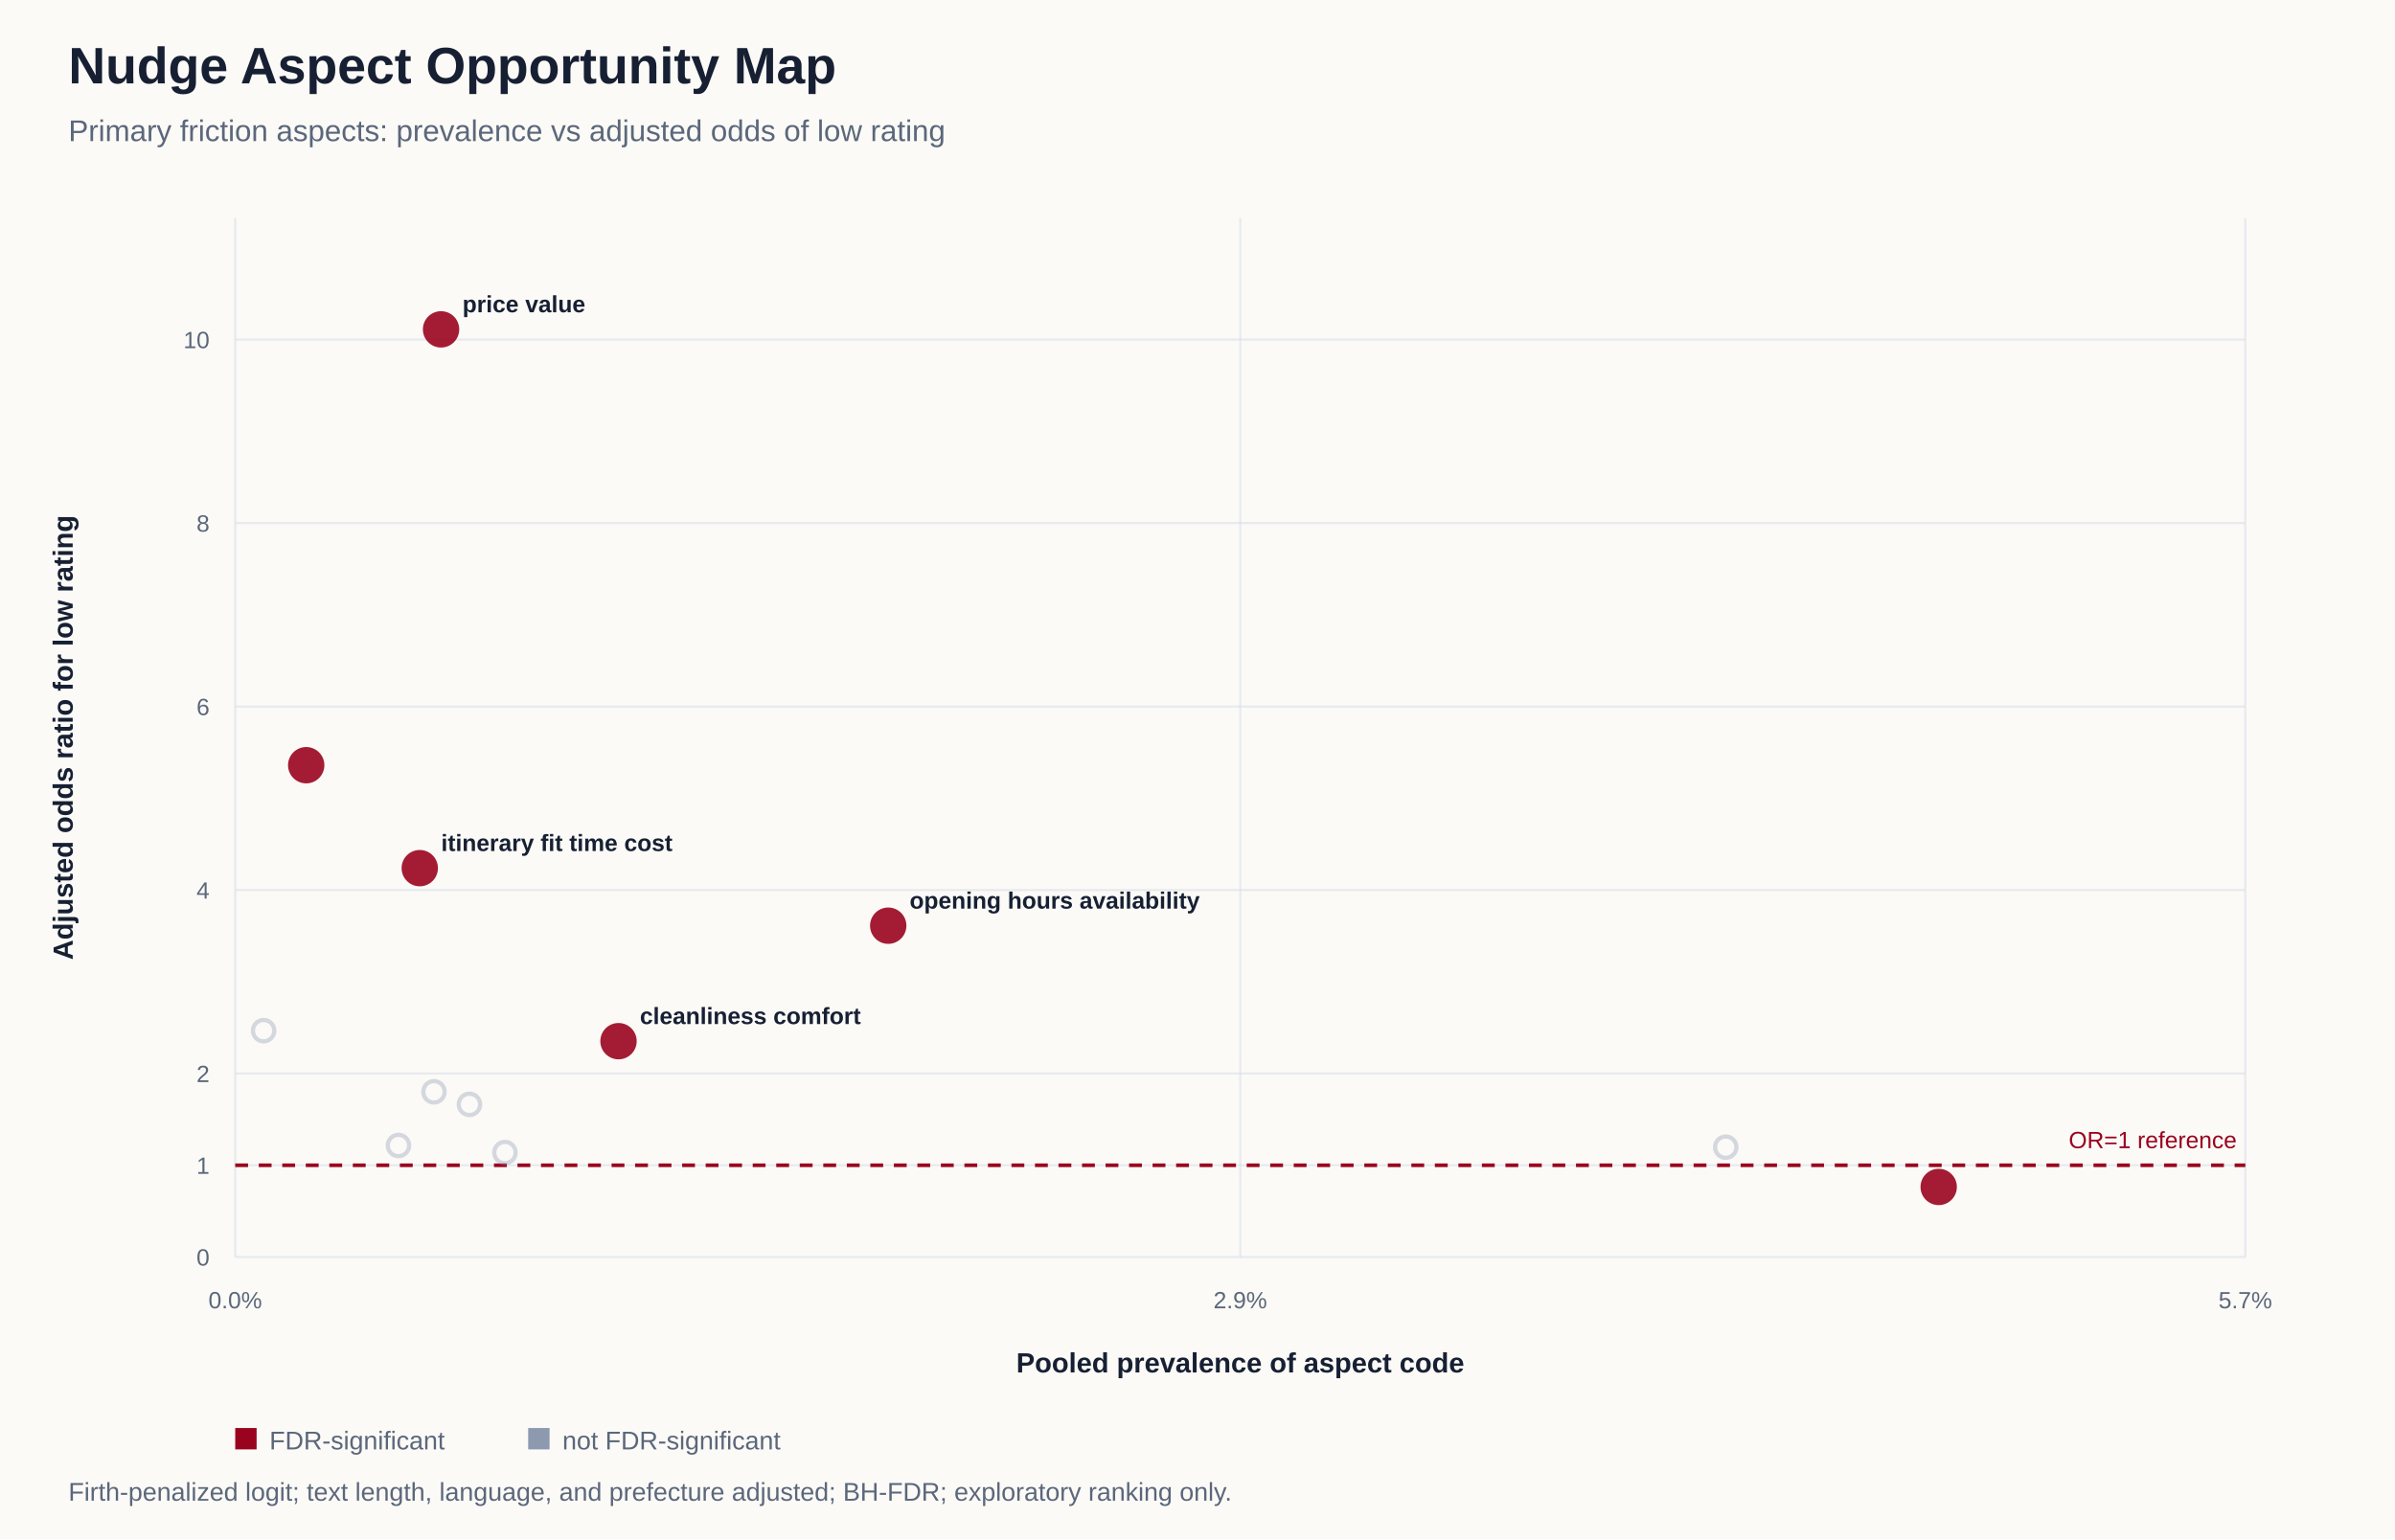
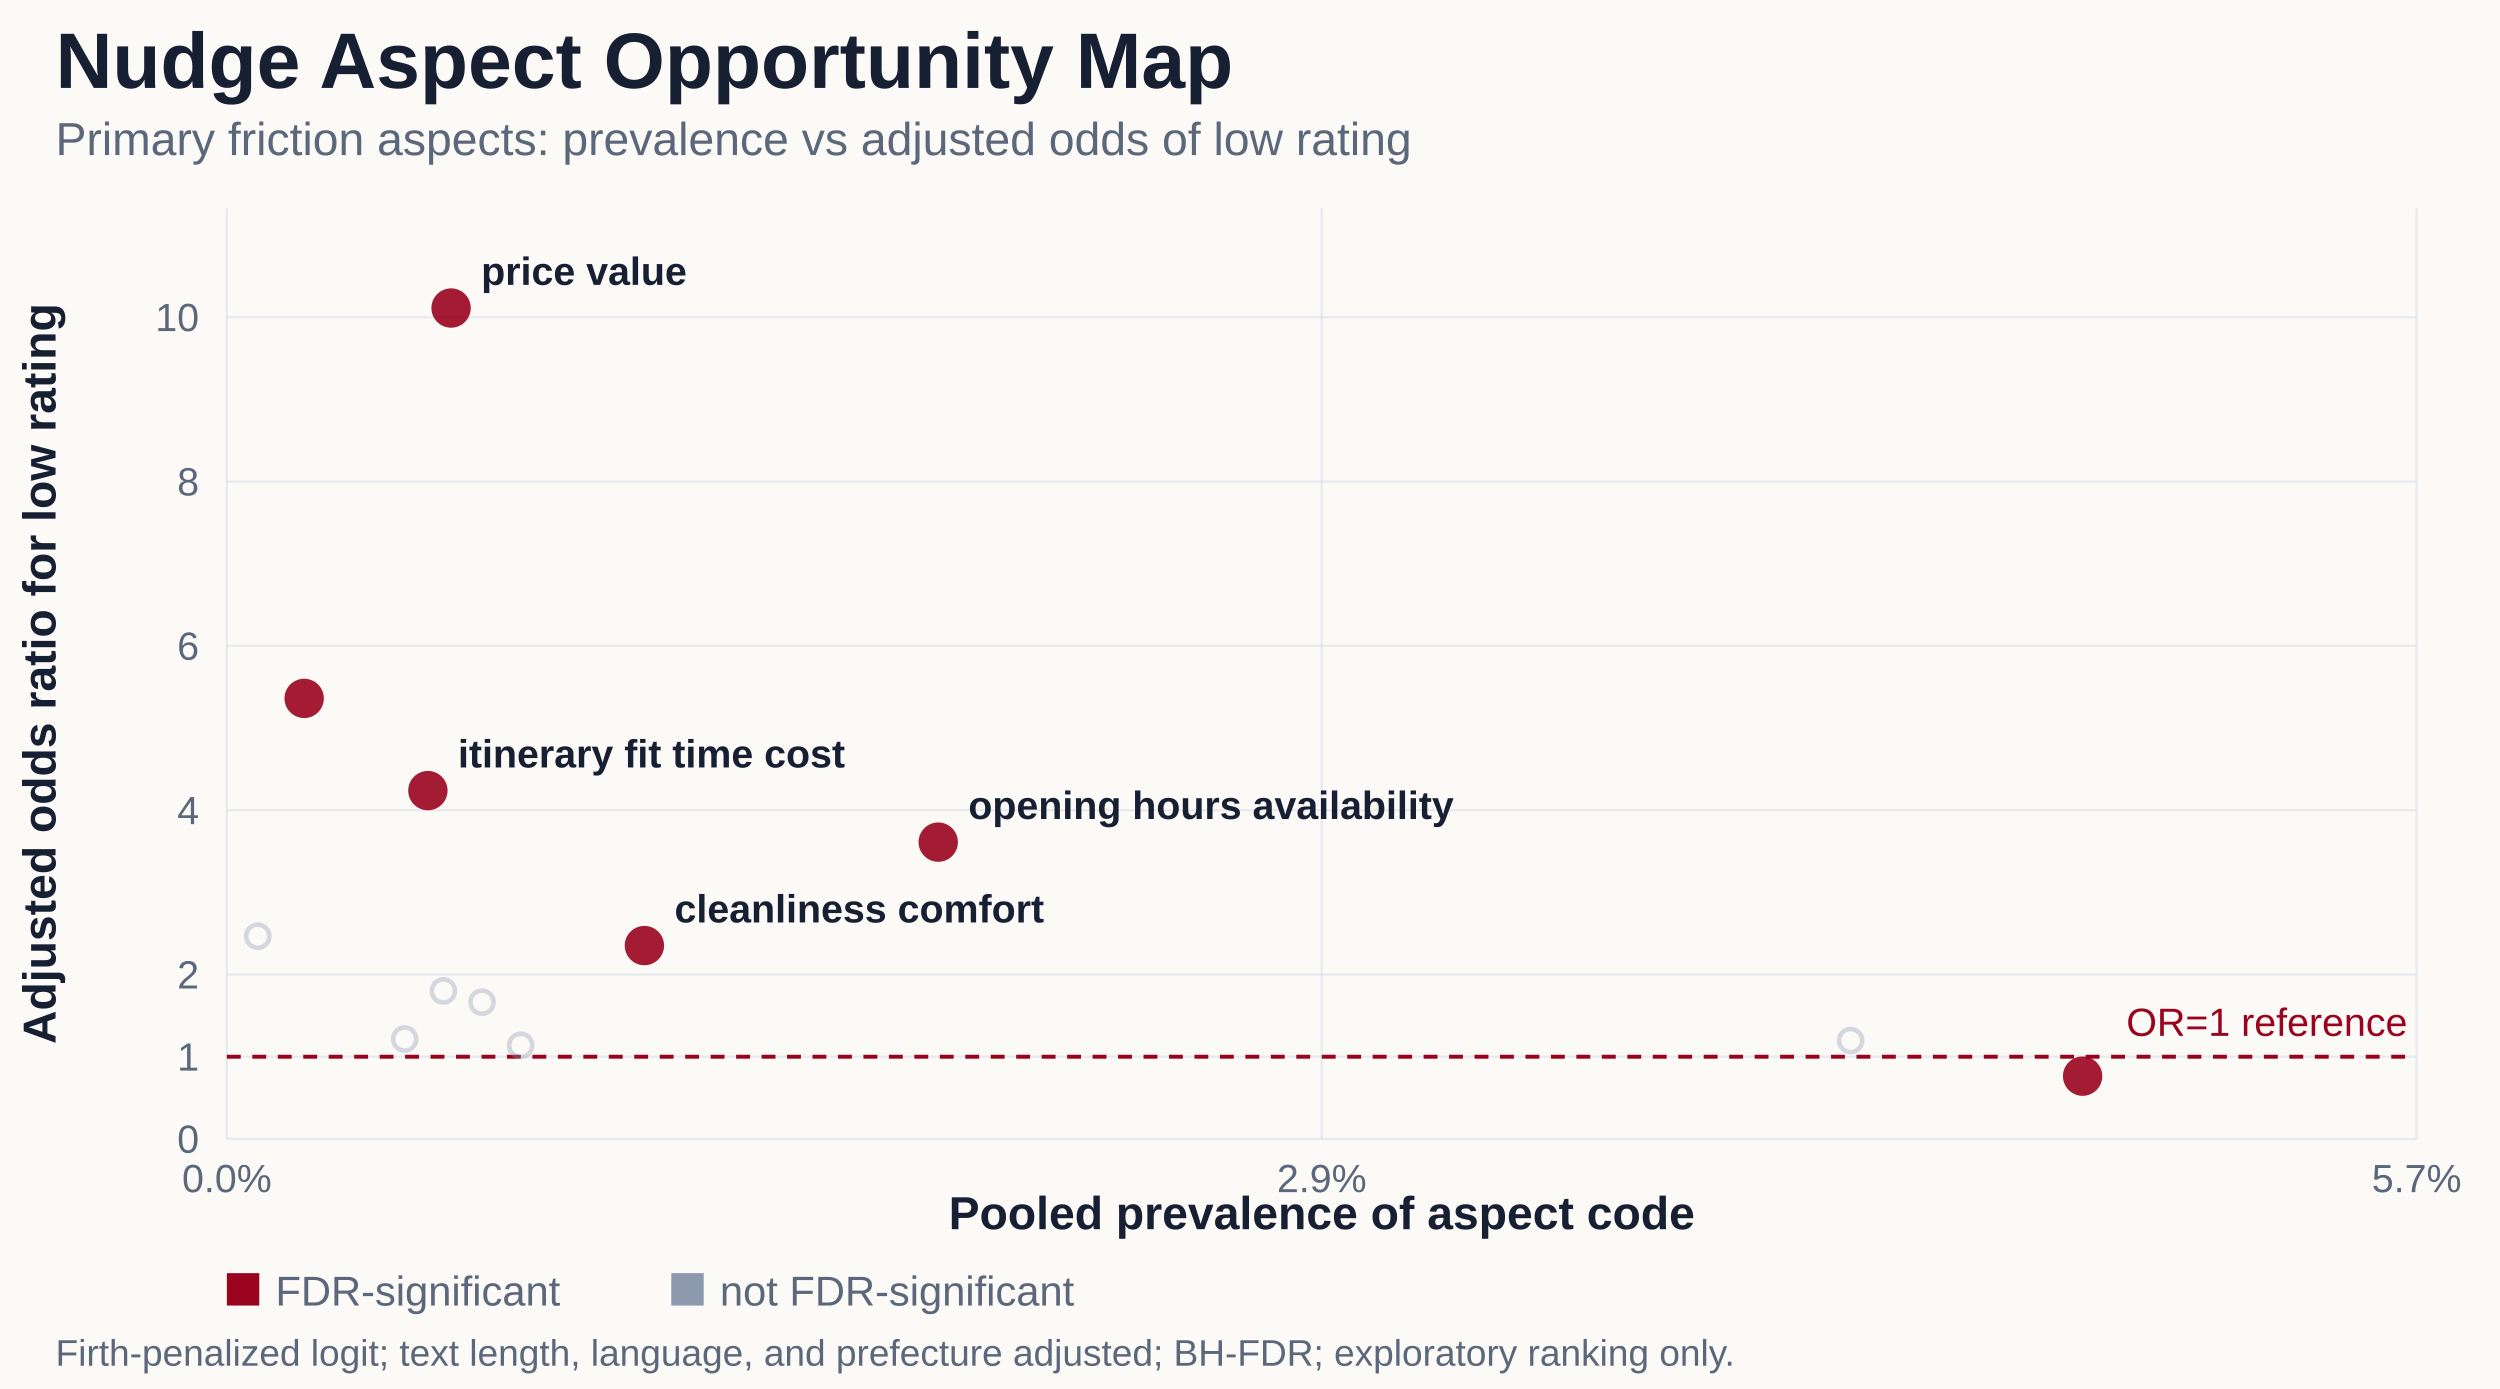
- <svg xmlns="http://www.w3.org/2000/svg" width="1120" height="720" viewBox="0 0 1120 720">
+ <svg xmlns="http://www.w3.org/2000/svg" width="1080" height="600" viewBox="0 0 1080 600">
  <rect width="100%" height="100%" fill="#fbfaf7" />
-   <text x="32.00" y="39.00" text-anchor="start" font-family="Arial, sans-serif" font-size="24" font-weight="700" fill="#172033">Nudge Aspect Opportunity Map</text>
-   <text x="32.00" y="66.00" text-anchor="start" font-family="Arial, sans-serif" font-size="14" font-weight="400" fill="#5b677a">Primary friction aspects: prevalence vs adjusted odds of low rating</text>
-   <line x1="110.00" x2="110.00" y1="102.00" y2="588.00" stroke="#d7dde8" opacity="0.55" />
-   <text x="110.00" y="612.00" text-anchor="middle" font-family="Arial, sans-serif" font-size="11" font-weight="400" fill="#5b677a">0.0%</text>
-   <line x1="580.00" x2="580.00" y1="102.00" y2="588.00" stroke="#d7dde8" opacity="0.55" />
-   <text x="580.00" y="612.00" text-anchor="middle" font-family="Arial, sans-serif" font-size="11" font-weight="400" fill="#5b677a">2.9%</text>
-   <line x1="1050.00" x2="1050.00" y1="102.00" y2="588.00" stroke="#d7dde8" opacity="0.55" />
-   <text x="1050.00" y="612.00" text-anchor="middle" font-family="Arial, sans-serif" font-size="11" font-weight="400" fill="#5b677a">5.7%</text>
-   <line x1="110.00" x2="1050.00" y1="588.00" y2="588.00" stroke="#d7dde8" opacity="0.55" />
-   <text x="98.00" y="592.00" text-anchor="end" font-family="Arial, sans-serif" font-size="11" font-weight="400" fill="#5b677a">0</text>
-   <line x1="110.00" x2="1050.00" y1="545.09" y2="545.09" stroke="#d7dde8" opacity="0.55" />
-   <text x="98.00" y="549.09" text-anchor="end" font-family="Arial, sans-serif" font-size="11" font-weight="400" fill="#5b677a">1</text>
-   <line x1="110.00" x2="1050.00" y1="502.17" y2="502.17" stroke="#d7dde8" opacity="0.55" />
-   <text x="98.00" y="506.17" text-anchor="end" font-family="Arial, sans-serif" font-size="11" font-weight="400" fill="#5b677a">2</text>
-   <line x1="110.00" x2="1050.00" y1="416.34" y2="416.34" stroke="#d7dde8" opacity="0.55" />
-   <text x="98.00" y="420.34" text-anchor="end" font-family="Arial, sans-serif" font-size="11" font-weight="400" fill="#5b677a">4</text>
-   <line x1="110.00" x2="1050.00" y1="330.51" y2="330.51" stroke="#d7dde8" opacity="0.55" />
-   <text x="98.00" y="334.51" text-anchor="end" font-family="Arial, sans-serif" font-size="11" font-weight="400" fill="#5b677a">6</text>
-   <line x1="110.00" x2="1050.00" y1="244.68" y2="244.68" stroke="#d7dde8" opacity="0.55" />
-   <text x="98.00" y="248.68" text-anchor="end" font-family="Arial, sans-serif" font-size="11" font-weight="400" fill="#5b677a">8</text>
-   <line x1="110.00" x2="1050.00" y1="158.85" y2="158.85" stroke="#d7dde8" opacity="0.55" />
-   <text x="98.00" y="162.85" text-anchor="end" font-family="Arial, sans-serif" font-size="11" font-weight="400" fill="#5b677a">10</text>
-   <line x1="110.00" x2="1050.00" y1="545.09" y2="545.09" stroke="#9a031e" stroke-dasharray="6 5" stroke-width="1.7" />
-   <text x="1046.00" y="537.09" text-anchor="end" font-family="Arial, sans-serif" font-size="11" font-weight="400" fill="#9a031e">OR=1 reference</text>
-   <circle cx="236.13" cy="539.15" r="5.00" fill="#fbfaf7" stroke="#8d99ae" stroke-width="2" opacity="0.35" />
-   <circle cx="202.94" cy="510.73" r="5.00" fill="#fbfaf7" stroke="#8d99ae" stroke-width="2" opacity="0.35" />
-   <circle cx="186.34" cy="535.84" r="5.00" fill="#fbfaf7" stroke="#8d99ae" stroke-width="2" opacity="0.35" />
-   <circle cx="219.53" cy="516.61" r="5.00" fill="#fbfaf7" stroke="#8d99ae" stroke-width="2" opacity="0.35" />
-   <circle cx="807.03" cy="536.63" r="5.00" fill="#fbfaf7" stroke="#8d99ae" stroke-width="2" opacity="0.35" />
-   <circle cx="123.28" cy="482.13" r="5.00" fill="#fbfaf7" stroke="#8d99ae" stroke-width="2" opacity="0.35" />
-   <circle cx="143.19" cy="357.95" r="7.50" fill="#9a031e" stroke="#9a031e" stroke-width="2" opacity="0.90" />
-   <circle cx="206.26" cy="154.07" r="7.50" fill="#9a031e" stroke="#9a031e" stroke-width="2" opacity="0.90" />
-   <text x="216.26" y="146.07" text-anchor="start" font-family="Arial, sans-serif" font-size="11" font-weight="700" fill="#172033">price value</text>
-   <circle cx="289.24" cy="487.04" r="7.50" fill="#9a031e" stroke="#9a031e" stroke-width="2" opacity="0.90" />
-   <text x="299.24" y="479.04" text-anchor="start" font-family="Arial, sans-serif" font-size="11" font-weight="700" fill="#172033">cleanliness comfort</text>
-   <circle cx="415.37" cy="433.02" r="7.50" fill="#9a031e" stroke="#9a031e" stroke-width="2" opacity="0.90" />
-   <text x="425.37" y="425.02" text-anchor="start" font-family="Arial, sans-serif" font-size="11" font-weight="700" fill="#172033">opening hours availability</text>
-   <circle cx="196.30" cy="406.10" r="7.50" fill="#9a031e" stroke="#9a031e" stroke-width="2" opacity="0.90" />
-   <text x="206.30" y="398.10" text-anchor="start" font-family="Arial, sans-serif" font-size="11" font-weight="700" fill="#172033">itinerary fit time cost</text>
-   <circle cx="906.61" cy="555.23" r="7.50" fill="#9a031e" stroke="#9a031e" stroke-width="2" opacity="0.90" />
-   <text x="580.00" y="642.00" text-anchor="middle" font-family="Arial, sans-serif" font-size="13" font-weight="700" fill="#172033">Pooled prevalence of aspect code</text>
-   <text x="34.00" y="345.00" transform="rotate(-90 34.00 345.00)" text-anchor="middle" font-family="Arial, sans-serif" font-size="13" font-weight="700" fill="#172033">Adjusted odds ratio for low rating</text>
-   <rect x="110.00" y="668.00" width="10" height="10" fill="#9a031e" />
-   <text x="126.00" y="678.00" text-anchor="start" font-family="Arial, sans-serif" font-size="12" font-weight="400" fill="#5b677a">FDR-significant</text>
-   <rect x="247.00" y="668.00" width="10" height="10" fill="#8d99ae" />
-   <text x="263.00" y="678.00" text-anchor="start" font-family="Arial, sans-serif" font-size="12" font-weight="400" fill="#5b677a">not FDR-significant</text>
-   <text x="32.00" y="702.00" text-anchor="start" font-family="Arial, sans-serif" font-size="12" font-weight="400" fill="#5b677a">Firth-penalized logit; text length, language, and prefecture adjusted; BH-FDR; exploratory ranking only.</text>
+   <text x="24.00" y="38.00" text-anchor="start" font-family="Arial, sans-serif" font-size="34" font-weight="700" fill="#172033">Nudge Aspect Opportunity Map</text>
+   <text x="24.00" y="67.00" text-anchor="start" font-family="Arial, sans-serif" font-size="20" font-weight="400" fill="#5b677a">Primary friction aspects: prevalence vs adjusted odds of low rating</text>
+   <line x1="98.00" x2="98.00" y1="90.00" y2="492.00" stroke="#d7dde8" opacity="0.55" />
+   <text x="98.00" y="515.00" text-anchor="middle" font-family="Arial, sans-serif" font-size="17" font-weight="400" fill="#5b677a">0.0%</text>
+   <line x1="571.00" x2="571.00" y1="90.00" y2="492.00" stroke="#d7dde8" opacity="0.55" />
+   <text x="571.00" y="515.00" text-anchor="middle" font-family="Arial, sans-serif" font-size="17" font-weight="400" fill="#5b677a">2.9%</text>
+   <line x1="1044.00" x2="1044.00" y1="90.00" y2="492.00" stroke="#d7dde8" opacity="0.55" />
+   <text x="1044.00" y="515.00" text-anchor="middle" font-family="Arial, sans-serif" font-size="17" font-weight="400" fill="#5b677a">5.7%</text>
+   <line x1="98.00" x2="1044.00" y1="492.00" y2="492.00" stroke="#d7dde8" opacity="0.55" />
+   <text x="86.00" y="498.00" text-anchor="end" font-family="Arial, sans-serif" font-size="17" font-weight="400" fill="#5b677a">0</text>
+   <line x1="98.00" x2="1044.00" y1="456.50" y2="456.50" stroke="#d7dde8" opacity="0.55" />
+   <text x="86.00" y="462.50" text-anchor="end" font-family="Arial, sans-serif" font-size="17" font-weight="400" fill="#5b677a">1</text>
+   <line x1="98.00" x2="1044.00" y1="421.01" y2="421.01" stroke="#d7dde8" opacity="0.55" />
+   <text x="86.00" y="427.01" text-anchor="end" font-family="Arial, sans-serif" font-size="17" font-weight="400" fill="#5b677a">2</text>
+   <line x1="98.00" x2="1044.00" y1="350.01" y2="350.01" stroke="#d7dde8" opacity="0.55" />
+   <text x="86.00" y="356.01" text-anchor="end" font-family="Arial, sans-serif" font-size="17" font-weight="400" fill="#5b677a">4</text>
+   <line x1="98.00" x2="1044.00" y1="279.02" y2="279.02" stroke="#d7dde8" opacity="0.55" />
+   <text x="86.00" y="285.02" text-anchor="end" font-family="Arial, sans-serif" font-size="17" font-weight="400" fill="#5b677a">6</text>
+   <line x1="98.00" x2="1044.00" y1="208.02" y2="208.02" stroke="#d7dde8" opacity="0.55" />
+   <text x="86.00" y="214.02" text-anchor="end" font-family="Arial, sans-serif" font-size="17" font-weight="400" fill="#5b677a">8</text>
+   <line x1="98.00" x2="1044.00" y1="137.03" y2="137.03" stroke="#d7dde8" opacity="0.55" />
+   <text x="86.00" y="143.03" text-anchor="end" font-family="Arial, sans-serif" font-size="17" font-weight="400" fill="#5b677a">10</text>
+   <line x1="98.00" x2="1044.00" y1="456.50" y2="456.50" stroke="#9a031e" stroke-dasharray="6 5" stroke-width="1.7" />
+   <text x="1040.00" y="447.50" text-anchor="end" font-family="Arial, sans-serif" font-size="17" font-weight="400" fill="#9a031e">OR=1 reference</text>
+   <circle cx="224.94" cy="451.59" r="5.00" fill="#fbfaf7" stroke="#8d99ae" stroke-width="2" opacity="0.35" />
+   <circle cx="191.53" cy="428.08" r="5.00" fill="#fbfaf7" stroke="#8d99ae" stroke-width="2" opacity="0.35" />
+   <circle cx="174.83" cy="448.85" r="5.00" fill="#fbfaf7" stroke="#8d99ae" stroke-width="2" opacity="0.35" />
+   <circle cx="208.23" cy="432.95" r="5.00" fill="#fbfaf7" stroke="#8d99ae" stroke-width="2" opacity="0.35" />
+   <circle cx="799.48" cy="449.51" r="5.00" fill="#fbfaf7" stroke="#8d99ae" stroke-width="2" opacity="0.35" />
+   <circle cx="111.36" cy="404.43" r="5.00" fill="#fbfaf7" stroke="#8d99ae" stroke-width="2" opacity="0.35" />
+   <circle cx="131.40" cy="301.71" r="7.50" fill="#9a031e" stroke="#9a031e" stroke-width="2" opacity="0.90" />
+   <circle cx="194.87" cy="133.07" r="7.50" fill="#9a031e" stroke="#9a031e" stroke-width="2" opacity="0.90" />
+   <text x="207.87" y="123.07" text-anchor="start" font-family="Arial, sans-serif" font-size="17" font-weight="700" fill="#172033">price value</text>
+   <circle cx="278.38" cy="408.49" r="7.50" fill="#9a031e" stroke="#9a031e" stroke-width="2" opacity="0.90" />
+   <text x="291.38" y="398.49" text-anchor="start" font-family="Arial, sans-serif" font-size="17" font-weight="700" fill="#172033">cleanliness comfort</text>
+   <circle cx="405.32" cy="363.80" r="7.50" fill="#9a031e" stroke="#9a031e" stroke-width="2" opacity="0.90" />
+   <text x="418.32" y="353.80" text-anchor="start" font-family="Arial, sans-serif" font-size="17" font-weight="700" fill="#172033">opening hours availability</text>
+   <circle cx="184.85" cy="341.54" r="7.50" fill="#9a031e" stroke="#9a031e" stroke-width="2" opacity="0.90" />
+   <text x="197.85" y="331.54" text-anchor="start" font-family="Arial, sans-serif" font-size="17" font-weight="700" fill="#172033">itinerary fit time cost</text>
+   <circle cx="899.69" cy="464.90" r="7.50" fill="#9a031e" stroke="#9a031e" stroke-width="2" opacity="0.90" />
+   <text x="571.00" y="531.00" text-anchor="middle" font-family="Arial, sans-serif" font-size="20" font-weight="700" fill="#172033">Pooled prevalence of aspect code</text>
+   <text x="24.00" y="291.00" transform="rotate(-90 24.00 291.00)" text-anchor="middle" font-family="Arial, sans-serif" font-size="20" font-weight="700" fill="#172033">Adjusted odds ratio for low rating</text>
+   <rect x="98.00" y="550.00" width="14" height="14" fill="#9a031e" />
+   <text x="119.00" y="564.00" text-anchor="start" font-family="Arial, sans-serif" font-size="18" font-weight="400" fill="#5b677a">FDR-significant</text>
+   <rect x="290.00" y="550.00" width="14" height="14" fill="#8d99ae" />
+   <text x="311.00" y="564.00" text-anchor="start" font-family="Arial, sans-serif" font-size="18" font-weight="400" fill="#5b677a">not FDR-significant</text>
+   <text x="24.00" y="590.00" text-anchor="start" font-family="Arial, sans-serif" font-size="16" font-weight="400" fill="#5b677a">Firth-penalized logit; text length, language, and prefecture adjusted; BH-FDR; exploratory ranking only.</text>
</svg>
